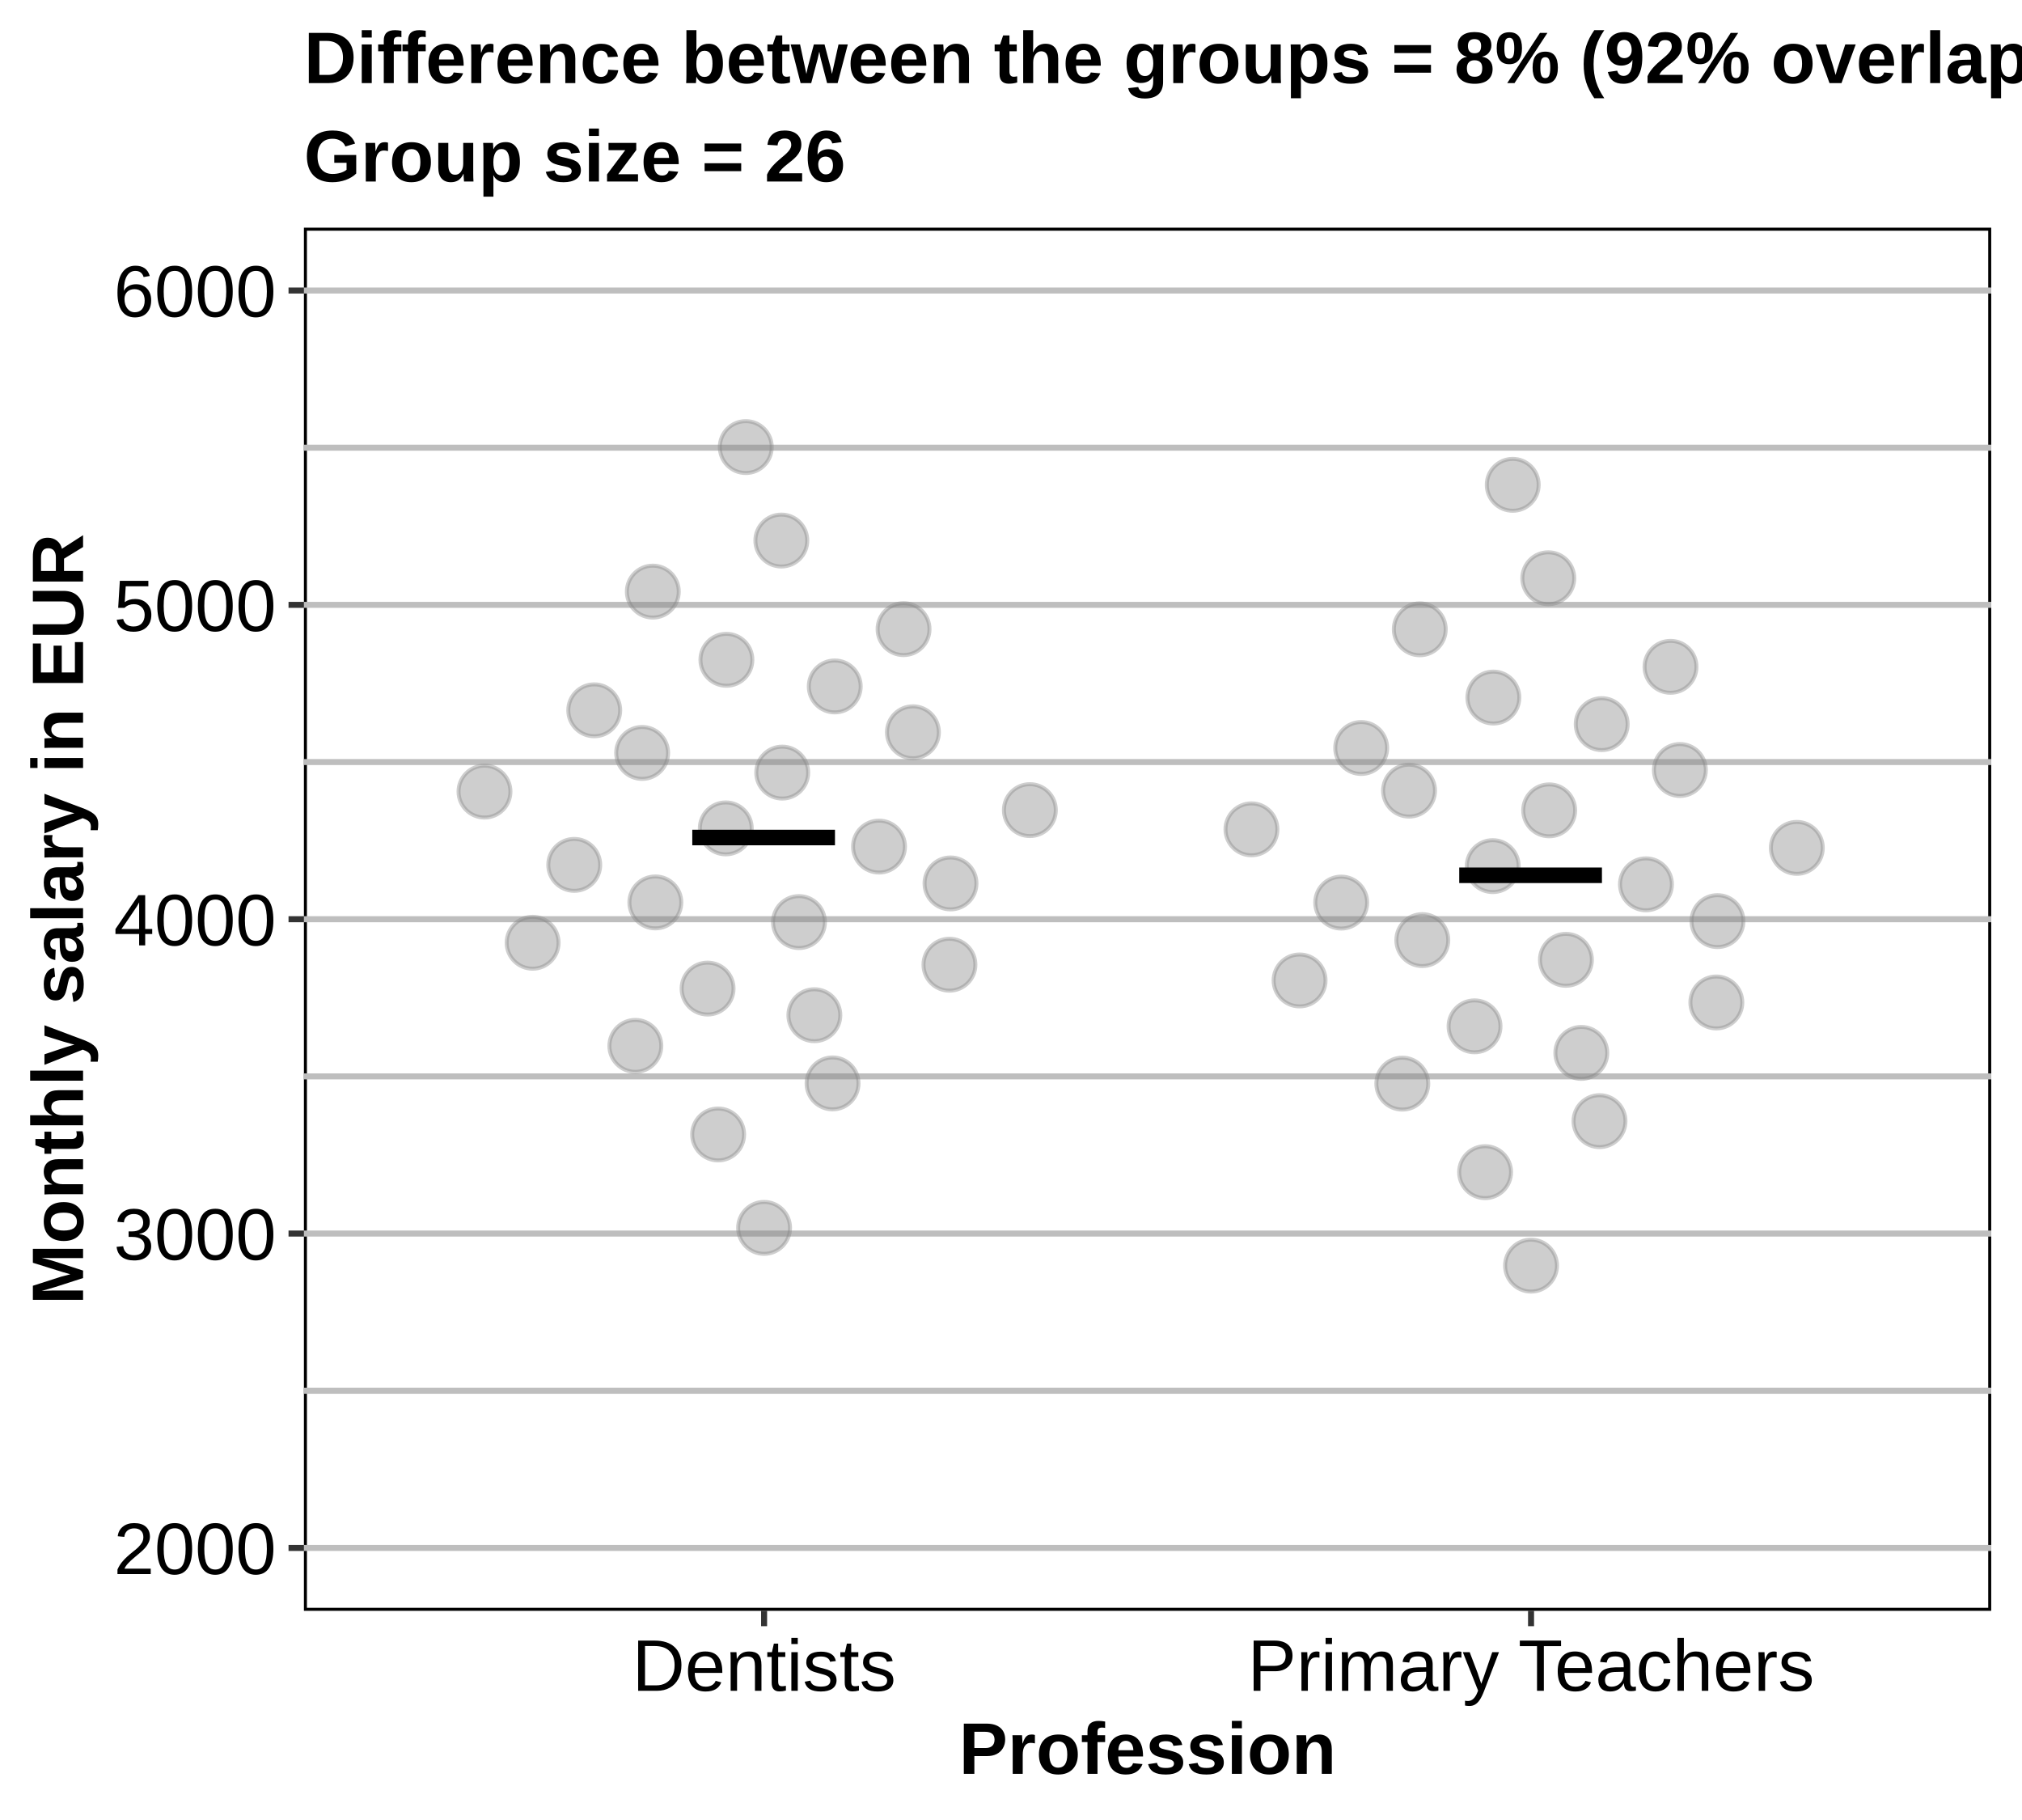
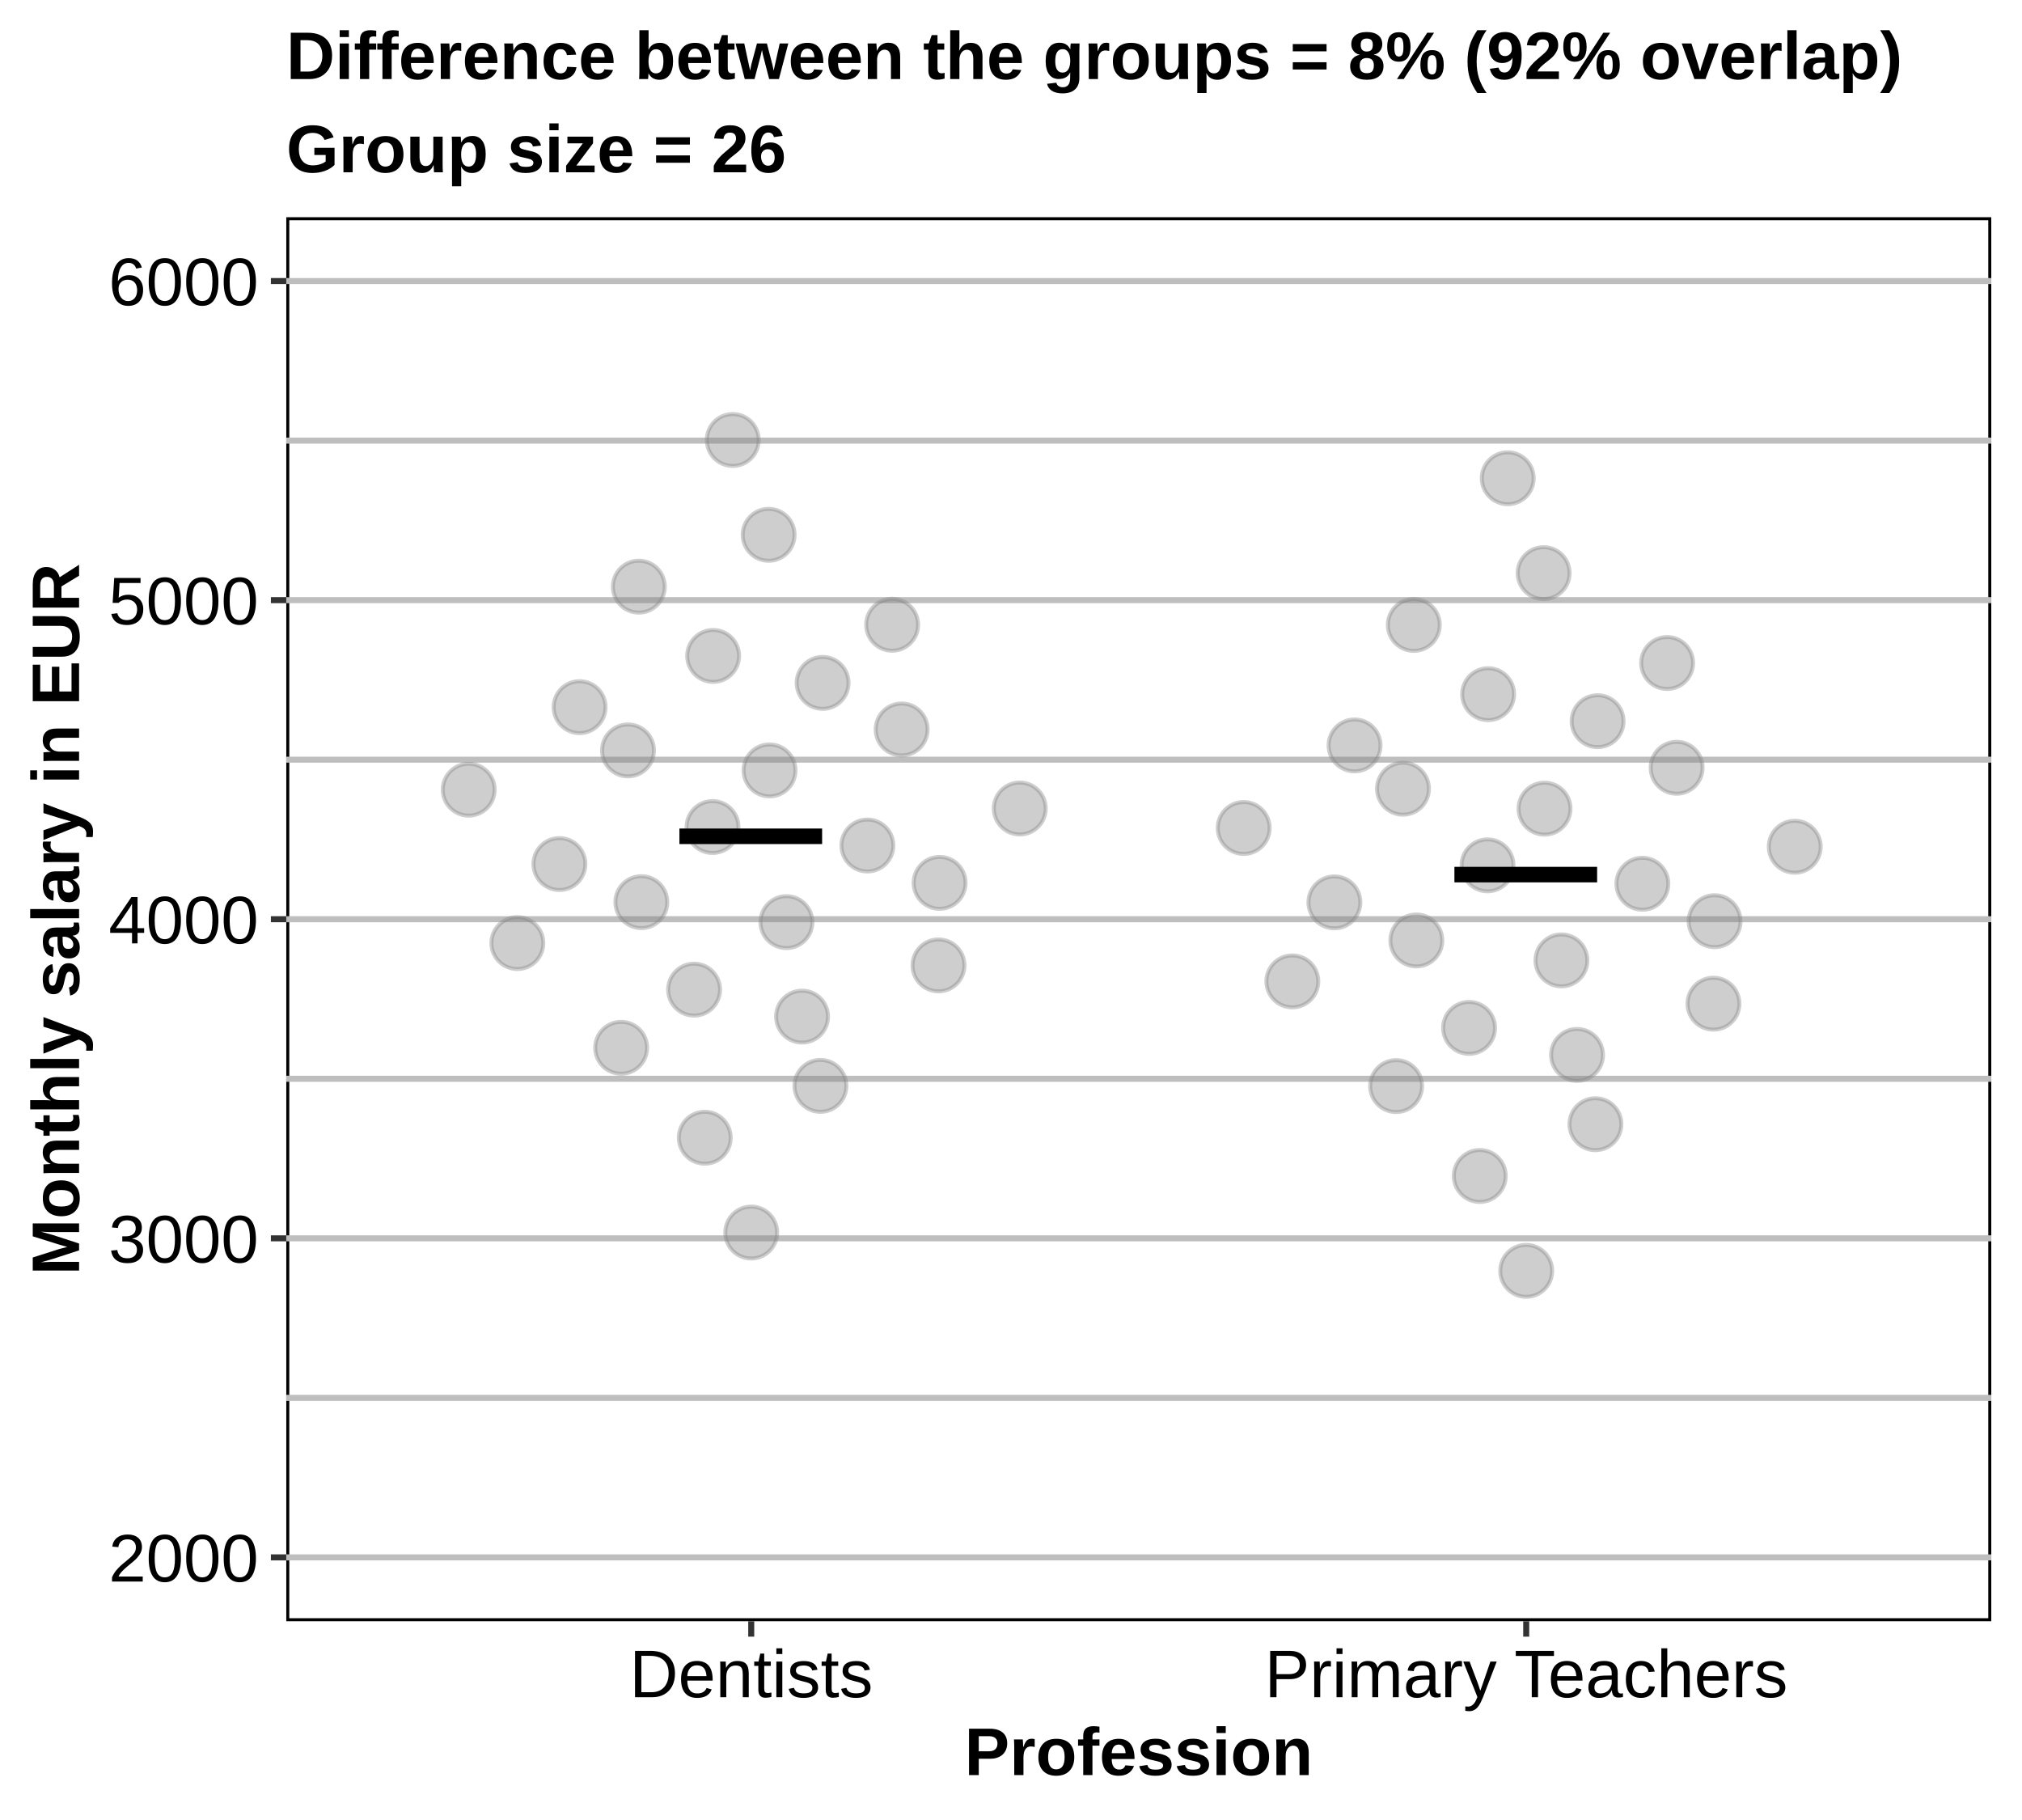
<svg xmlns="http://www.w3.org/2000/svg" class="svglite" width="360.00pt" height="324.00pt" viewBox="0 0 360.00 324.00">
  <defs>
    <style type="text/css">
    .svglite line, .svglite polyline, .svglite polygon, .svglite path, .svglite rect, .svglite circle {
      fill: none;
      stroke: #000000;
      stroke-linecap: round;
      stroke-linejoin: round;
      stroke-miterlimit: 10.00;
    }
    .svglite text {
      white-space: pre;
    }
  </style>
  </defs>
  <rect width="100%" height="100%" style="stroke: none; fill: #FFFFFF;" />
  <defs>
    <clipPath id="cpMC4wMHwzNjAuMDB8MC4wMHwzMjQuMDA=">
      <rect x="0.00" y="0.00" width="360.00" height="324.00" />
    </clipPath>
  </defs>
  <g clip-path="url(#cpMC4wMHwzNjAuMDB8MC4wMHwzMjQuMDA=)">
    <rect x="0.00" y="0.00" width="360.00" height="324.00" style="stroke-width: 1.07; stroke: #FFFFFF; fill: #FFFFFF;" />
  </g>
  <defs>
-     <clipPath id="cpNTQuMTF8MzU0LjUyfDQwLjUzfDI4Ni43Ng==">
-       <rect x="54.11" y="40.53" width="300.41" height="246.23" />
+     <clipPath id="cpNTAuOTd8MzU0LjUyfDM4LjY3fDI4OC42Mg==">
+       <rect x="50.97" y="38.67" width="303.56" height="249.94" />
    </clipPath>
  </defs>
-   <g clip-path="url(#cpNTQuMTF8MzU0LjUyfDQwLjUzfDI4Ni43Ng==)">
-     <rect x="54.11" y="40.53" width="300.41" height="246.23" style="stroke-width: 1.07; fill: #FFFFFF;" />
-     <polyline points="54.11,247.59 354.52,247.59 " style="stroke-width: 1.07; stroke: #BEBEBE; stroke-linecap: butt;" />
-     <polyline points="54.11,191.62 354.52,191.62 " style="stroke-width: 1.07; stroke: #BEBEBE; stroke-linecap: butt;" />
-     <polyline points="54.11,135.66 354.52,135.66 " style="stroke-width: 1.07; stroke: #BEBEBE; stroke-linecap: butt;" />
-     <polyline points="54.11,79.70 354.52,79.70 " style="stroke-width: 1.07; stroke: #BEBEBE; stroke-linecap: butt;" />
-     <polyline points="54.11,275.57 354.52,275.57 " style="stroke-width: 1.07; stroke: #BEBEBE; stroke-linecap: butt;" />
-     <polyline points="54.11,219.60 354.52,219.60 " style="stroke-width: 1.07; stroke: #BEBEBE; stroke-linecap: butt;" />
-     <polyline points="54.11,163.64 354.52,163.64 " style="stroke-width: 1.07; stroke: #BEBEBE; stroke-linecap: butt;" />
-     <polyline points="54.11,107.68 354.52,107.68 " style="stroke-width: 1.07; stroke: #BEBEBE; stroke-linecap: butt;" />
-     <polyline points="54.11,51.72 354.52,51.72 " style="stroke-width: 1.07; stroke: #BEBEBE; stroke-linecap: butt;" />
-     <circle cx="136.04" cy="218.59" r="4.62" style="stroke-width: 0.71; stroke: #848484; stroke-opacity: 0.40; fill: #848484; fill-opacity: 0.40;" />
-     <circle cx="127.86" cy="201.96" r="4.62" style="stroke-width: 0.71; stroke: #848484; stroke-opacity: 0.40; fill: #848484; fill-opacity: 0.40;" />
-     <circle cx="148.23" cy="192.87" r="4.62" style="stroke-width: 0.71; stroke: #848484; stroke-opacity: 0.40; fill: #848484; fill-opacity: 0.40;" />
-     <circle cx="113.12" cy="186.19" r="4.62" style="stroke-width: 0.71; stroke: #848484; stroke-opacity: 0.40; fill: #848484; fill-opacity: 0.40;" />
-     <circle cx="144.99" cy="180.73" r="4.62" style="stroke-width: 0.71; stroke: #848484; stroke-opacity: 0.40; fill: #848484; fill-opacity: 0.40;" />
-     <circle cx="125.98" cy="175.99" r="4.62" style="stroke-width: 0.71; stroke: #848484; stroke-opacity: 0.40; fill: #848484; fill-opacity: 0.40;" />
-     <circle cx="169.04" cy="171.74" r="4.62" style="stroke-width: 0.71; stroke: #848484; stroke-opacity: 0.40; fill: #848484; fill-opacity: 0.40;" />
-     <circle cx="94.83" cy="167.83" r="4.62" style="stroke-width: 0.71; stroke: #848484; stroke-opacity: 0.40; fill: #848484; fill-opacity: 0.40;" />
-     <circle cx="142.25" cy="164.15" r="4.62" style="stroke-width: 0.71; stroke: #848484; stroke-opacity: 0.40; fill: #848484; fill-opacity: 0.40;" />
-     <circle cx="116.68" cy="160.65" r="4.62" style="stroke-width: 0.71; stroke: #848484; stroke-opacity: 0.40; fill: #848484; fill-opacity: 0.40;" />
-     <circle cx="169.23" cy="157.27" r="4.62" style="stroke-width: 0.71; stroke: #848484; stroke-opacity: 0.40; fill: #848484; fill-opacity: 0.40;" />
-     <circle cx="102.24" cy="153.97" r="4.62" style="stroke-width: 0.71; stroke: #848484; stroke-opacity: 0.40; fill: #848484; fill-opacity: 0.40;" />
-     <circle cx="156.50" cy="150.71" r="4.62" style="stroke-width: 0.71; stroke: #848484; stroke-opacity: 0.40; fill: #848484; fill-opacity: 0.40;" />
-     <circle cx="129.22" cy="147.47" r="4.62" style="stroke-width: 0.71; stroke: #848484; stroke-opacity: 0.40; fill: #848484; fill-opacity: 0.40;" />
-     <circle cx="183.36" cy="144.22" r="4.62" style="stroke-width: 0.71; stroke: #848484; stroke-opacity: 0.40; fill: #848484; fill-opacity: 0.40;" />
-     <circle cx="86.26" cy="140.92" r="4.62" style="stroke-width: 0.71; stroke: #848484; stroke-opacity: 0.40; fill: #848484; fill-opacity: 0.40;" />
-     <circle cx="139.27" cy="137.54" r="4.62" style="stroke-width: 0.71; stroke: #848484; stroke-opacity: 0.40; fill: #848484; fill-opacity: 0.40;" />
-     <circle cx="114.33" cy="134.04" r="4.62" style="stroke-width: 0.71; stroke: #848484; stroke-opacity: 0.40; fill: #848484; fill-opacity: 0.40;" />
-     <circle cx="162.54" cy="130.36" r="4.62" style="stroke-width: 0.71; stroke: #848484; stroke-opacity: 0.40; fill: #848484; fill-opacity: 0.40;" />
-     <circle cx="105.80" cy="126.45" r="4.62" style="stroke-width: 0.71; stroke: #848484; stroke-opacity: 0.40; fill: #848484; fill-opacity: 0.40;" />
-     <circle cx="148.62" cy="122.20" r="4.62" style="stroke-width: 0.71; stroke: #848484; stroke-opacity: 0.40; fill: #848484; fill-opacity: 0.40;" />
-     <circle cx="129.33" cy="117.46" r="4.62" style="stroke-width: 0.71; stroke: #848484; stroke-opacity: 0.40; fill: #848484; fill-opacity: 0.40;" />
-     <circle cx="160.87" cy="112.00" r="4.62" style="stroke-width: 0.71; stroke: #848484; stroke-opacity: 0.40; fill: #848484; fill-opacity: 0.40;" />
-     <circle cx="116.23" cy="105.32" r="4.62" style="stroke-width: 0.71; stroke: #848484; stroke-opacity: 0.40; fill: #848484; fill-opacity: 0.40;" />
-     <circle cx="139.11" cy="96.23" r="4.62" style="stroke-width: 0.71; stroke: #848484; stroke-opacity: 0.40; fill: #848484; fill-opacity: 0.40;" />
-     <circle cx="132.78" cy="79.59" r="4.62" style="stroke-width: 0.71; stroke: #848484; stroke-opacity: 0.40; fill: #848484; fill-opacity: 0.40;" />
-     <circle cx="272.59" cy="225.31" r="4.62" style="stroke-width: 0.71; stroke: #848484; stroke-opacity: 0.40; fill: #848484; fill-opacity: 0.40;" />
-     <circle cx="264.41" cy="208.67" r="4.62" style="stroke-width: 0.71; stroke: #848484; stroke-opacity: 0.40; fill: #848484; fill-opacity: 0.40;" />
-     <circle cx="284.78" cy="199.59" r="4.62" style="stroke-width: 0.71; stroke: #848484; stroke-opacity: 0.40; fill: #848484; fill-opacity: 0.40;" />
-     <circle cx="249.67" cy="192.91" r="4.62" style="stroke-width: 0.71; stroke: #848484; stroke-opacity: 0.40; fill: #848484; fill-opacity: 0.40;" />
-     <circle cx="281.54" cy="187.44" r="4.62" style="stroke-width: 0.71; stroke: #848484; stroke-opacity: 0.40; fill: #848484; fill-opacity: 0.40;" />
-     <circle cx="262.53" cy="182.71" r="4.62" style="stroke-width: 0.71; stroke: #848484; stroke-opacity: 0.40; fill: #848484; fill-opacity: 0.40;" />
-     <circle cx="305.58" cy="178.46" r="4.62" style="stroke-width: 0.71; stroke: #848484; stroke-opacity: 0.40; fill: #848484; fill-opacity: 0.40;" />
-     <circle cx="231.38" cy="174.54" r="4.62" style="stroke-width: 0.71; stroke: #848484; stroke-opacity: 0.40; fill: #848484; fill-opacity: 0.40;" />
-     <circle cx="278.80" cy="170.87" r="4.62" style="stroke-width: 0.71; stroke: #848484; stroke-opacity: 0.40; fill: #848484; fill-opacity: 0.40;" />
-     <circle cx="253.23" cy="167.36" r="4.62" style="stroke-width: 0.71; stroke: #848484; stroke-opacity: 0.40; fill: #848484; fill-opacity: 0.40;" />
-     <circle cx="305.78" cy="163.98" r="4.62" style="stroke-width: 0.71; stroke: #848484; stroke-opacity: 0.40; fill: #848484; fill-opacity: 0.40;" />
-     <circle cx="238.79" cy="160.68" r="4.62" style="stroke-width: 0.71; stroke: #848484; stroke-opacity: 0.40; fill: #848484; fill-opacity: 0.40;" />
-     <circle cx="293.05" cy="157.43" r="4.62" style="stroke-width: 0.71; stroke: #848484; stroke-opacity: 0.40; fill: #848484; fill-opacity: 0.40;" />
-     <circle cx="265.77" cy="154.19" r="4.62" style="stroke-width: 0.71; stroke: #848484; stroke-opacity: 0.40; fill: #848484; fill-opacity: 0.40;" />
-     <circle cx="319.91" cy="150.94" r="4.62" style="stroke-width: 0.71; stroke: #848484; stroke-opacity: 0.40; fill: #848484; fill-opacity: 0.40;" />
-     <circle cx="222.81" cy="147.64" r="4.62" style="stroke-width: 0.71; stroke: #848484; stroke-opacity: 0.40; fill: #848484; fill-opacity: 0.40;" />
-     <circle cx="275.82" cy="144.26" r="4.62" style="stroke-width: 0.71; stroke: #848484; stroke-opacity: 0.40; fill: #848484; fill-opacity: 0.40;" />
-     <circle cx="250.87" cy="140.75" r="4.62" style="stroke-width: 0.71; stroke: #848484; stroke-opacity: 0.40; fill: #848484; fill-opacity: 0.40;" />
-     <circle cx="299.09" cy="137.08" r="4.62" style="stroke-width: 0.71; stroke: #848484; stroke-opacity: 0.40; fill: #848484; fill-opacity: 0.40;" />
-     <circle cx="242.35" cy="133.16" r="4.62" style="stroke-width: 0.71; stroke: #848484; stroke-opacity: 0.40; fill: #848484; fill-opacity: 0.40;" />
-     <circle cx="285.17" cy="128.91" r="4.62" style="stroke-width: 0.71; stroke: #848484; stroke-opacity: 0.40; fill: #848484; fill-opacity: 0.40;" />
-     <circle cx="265.88" cy="124.18" r="4.62" style="stroke-width: 0.71; stroke: #848484; stroke-opacity: 0.40; fill: #848484; fill-opacity: 0.40;" />
-     <circle cx="297.42" cy="118.71" r="4.62" style="stroke-width: 0.71; stroke: #848484; stroke-opacity: 0.40; fill: #848484; fill-opacity: 0.40;" />
-     <circle cx="252.78" cy="112.03" r="4.62" style="stroke-width: 0.71; stroke: #848484; stroke-opacity: 0.40; fill: #848484; fill-opacity: 0.40;" />
-     <circle cx="275.66" cy="102.94" r="4.62" style="stroke-width: 0.71; stroke: #848484; stroke-opacity: 0.40; fill: #848484; fill-opacity: 0.40;" />
-     <circle cx="269.33" cy="86.31" r="4.62" style="stroke-width: 0.71; stroke: #848484; stroke-opacity: 0.40; fill: #848484; fill-opacity: 0.40;" />
-     <text x="136.04" y="141.81" text-anchor="middle" style="font-size: 43.62px; font-family: &quot;Arial&quot;;" textLength="24.26px" lengthAdjust="spacingAndGlyphs">_</text>
-     <text x="272.59" y="148.53" text-anchor="middle" style="font-size: 43.62px; font-family: &quot;Arial&quot;;" textLength="24.26px" lengthAdjust="spacingAndGlyphs">_</text>
+   <g clip-path="url(#cpNTAuOTd8MzU0LjUyfDM4LjY3fDI4OC42Mg==)">
+     <rect x="50.97" y="38.67" width="303.56" height="249.94" style="stroke-width: 1.07; fill: #FFFFFF;" />
+     <polyline points="50.97,248.85 354.52,248.85 " style="stroke-width: 1.07; stroke: #BEBEBE; stroke-linecap: butt;" />
+     <polyline points="50.97,192.05 354.52,192.05 " style="stroke-width: 1.07; stroke: #BEBEBE; stroke-linecap: butt;" />
+     <polyline points="50.97,135.24 354.52,135.24 " style="stroke-width: 1.07; stroke: #BEBEBE; stroke-linecap: butt;" />
+     <polyline points="50.97,78.44 354.52,78.44 " style="stroke-width: 1.07; stroke: #BEBEBE; stroke-linecap: butt;" />
+     <polyline points="50.97,277.25 354.52,277.25 " style="stroke-width: 1.07; stroke: #BEBEBE; stroke-linecap: butt;" />
+     <polyline points="50.97,220.45 354.52,220.45 " style="stroke-width: 1.07; stroke: #BEBEBE; stroke-linecap: butt;" />
+     <polyline points="50.97,163.64 354.52,163.64 " style="stroke-width: 1.07; stroke: #BEBEBE; stroke-linecap: butt;" />
+     <polyline points="50.97,106.84 354.52,106.84 " style="stroke-width: 1.07; stroke: #BEBEBE; stroke-linecap: butt;" />
+     <polyline points="50.97,50.03 354.52,50.03 " style="stroke-width: 1.07; stroke: #BEBEBE; stroke-linecap: butt;" />
+     <circle cx="133.75" cy="219.42" r="4.62" style="stroke-width: 0.71; stroke: #848484; stroke-opacity: 0.40; fill: #848484; fill-opacity: 0.40;" />
+     <circle cx="125.48" cy="202.54" r="4.62" style="stroke-width: 0.71; stroke: #848484; stroke-opacity: 0.40; fill: #848484; fill-opacity: 0.40;" />
+     <circle cx="146.07" cy="193.31" r="4.62" style="stroke-width: 0.71; stroke: #848484; stroke-opacity: 0.40; fill: #848484; fill-opacity: 0.40;" />
+     <circle cx="110.59" cy="186.53" r="4.62" style="stroke-width: 0.71; stroke: #848484; stroke-opacity: 0.40; fill: #848484; fill-opacity: 0.40;" />
+     <circle cx="142.80" cy="180.98" r="4.62" style="stroke-width: 0.71; stroke: #848484; stroke-opacity: 0.40; fill: #848484; fill-opacity: 0.40;" />
+     <circle cx="123.58" cy="176.18" r="4.62" style="stroke-width: 0.71; stroke: #848484; stroke-opacity: 0.40; fill: #848484; fill-opacity: 0.40;" />
+     <circle cx="167.09" cy="171.86" r="4.62" style="stroke-width: 0.71; stroke: #848484; stroke-opacity: 0.40; fill: #848484; fill-opacity: 0.40;" />
+     <circle cx="92.11" cy="167.89" r="4.62" style="stroke-width: 0.71; stroke: #848484; stroke-opacity: 0.40; fill: #848484; fill-opacity: 0.40;" />
+     <circle cx="140.02" cy="164.16" r="4.62" style="stroke-width: 0.71; stroke: #848484; stroke-opacity: 0.40; fill: #848484; fill-opacity: 0.40;" />
+     <circle cx="114.19" cy="160.60" r="4.62" style="stroke-width: 0.71; stroke: #848484; stroke-opacity: 0.40; fill: #848484; fill-opacity: 0.40;" />
+     <circle cx="167.29" cy="157.17" r="4.62" style="stroke-width: 0.71; stroke: #848484; stroke-opacity: 0.40; fill: #848484; fill-opacity: 0.40;" />
+     <circle cx="99.60" cy="153.82" r="4.62" style="stroke-width: 0.71; stroke: #848484; stroke-opacity: 0.40; fill: #848484; fill-opacity: 0.40;" />
+     <circle cx="154.43" cy="150.52" r="4.62" style="stroke-width: 0.71; stroke: #848484; stroke-opacity: 0.40; fill: #848484; fill-opacity: 0.40;" />
+     <circle cx="126.86" cy="147.23" r="4.62" style="stroke-width: 0.71; stroke: #848484; stroke-opacity: 0.40; fill: #848484; fill-opacity: 0.40;" />
+     <circle cx="181.56" cy="143.93" r="4.62" style="stroke-width: 0.71; stroke: #848484; stroke-opacity: 0.40; fill: #848484; fill-opacity: 0.40;" />
+     <circle cx="83.45" cy="140.58" r="4.62" style="stroke-width: 0.71; stroke: #848484; stroke-opacity: 0.40; fill: #848484; fill-opacity: 0.40;" />
+     <circle cx="137.01" cy="137.15" r="4.62" style="stroke-width: 0.71; stroke: #848484; stroke-opacity: 0.40; fill: #848484; fill-opacity: 0.40;" />
+     <circle cx="111.81" cy="133.59" r="4.62" style="stroke-width: 0.71; stroke: #848484; stroke-opacity: 0.40; fill: #848484; fill-opacity: 0.40;" />
+     <circle cx="160.53" cy="129.86" r="4.62" style="stroke-width: 0.71; stroke: #848484; stroke-opacity: 0.40; fill: #848484; fill-opacity: 0.40;" />
+     <circle cx="103.19" cy="125.89" r="4.62" style="stroke-width: 0.71; stroke: #848484; stroke-opacity: 0.40; fill: #848484; fill-opacity: 0.40;" />
+     <circle cx="146.46" cy="121.57" r="4.62" style="stroke-width: 0.71; stroke: #848484; stroke-opacity: 0.40; fill: #848484; fill-opacity: 0.40;" />
+     <circle cx="126.97" cy="116.77" r="4.62" style="stroke-width: 0.71; stroke: #848484; stroke-opacity: 0.40; fill: #848484; fill-opacity: 0.40;" />
+     <circle cx="158.84" cy="111.22" r="4.62" style="stroke-width: 0.71; stroke: #848484; stroke-opacity: 0.40; fill: #848484; fill-opacity: 0.40;" />
+     <circle cx="113.74" cy="104.44" r="4.62" style="stroke-width: 0.71; stroke: #848484; stroke-opacity: 0.40; fill: #848484; fill-opacity: 0.40;" />
+     <circle cx="136.85" cy="95.21" r="4.62" style="stroke-width: 0.71; stroke: #848484; stroke-opacity: 0.40; fill: #848484; fill-opacity: 0.40;" />
+     <circle cx="130.46" cy="78.33" r="4.62" style="stroke-width: 0.71; stroke: #848484; stroke-opacity: 0.40; fill: #848484; fill-opacity: 0.40;" />
+     <circle cx="271.73" cy="226.24" r="4.62" style="stroke-width: 0.71; stroke: #848484; stroke-opacity: 0.40; fill: #848484; fill-opacity: 0.40;" />
+     <circle cx="263.46" cy="209.35" r="4.62" style="stroke-width: 0.71; stroke: #848484; stroke-opacity: 0.40; fill: #848484; fill-opacity: 0.40;" />
+     <circle cx="284.05" cy="200.13" r="4.62" style="stroke-width: 0.71; stroke: #848484; stroke-opacity: 0.40; fill: #848484; fill-opacity: 0.40;" />
+     <circle cx="248.57" cy="193.35" r="4.62" style="stroke-width: 0.71; stroke: #848484; stroke-opacity: 0.40; fill: #848484; fill-opacity: 0.40;" />
+     <circle cx="280.78" cy="187.80" r="4.62" style="stroke-width: 0.71; stroke: #848484; stroke-opacity: 0.40; fill: #848484; fill-opacity: 0.40;" />
+     <circle cx="261.56" cy="182.99" r="4.62" style="stroke-width: 0.71; stroke: #848484; stroke-opacity: 0.40; fill: #848484; fill-opacity: 0.40;" />
+     <circle cx="305.07" cy="178.68" r="4.62" style="stroke-width: 0.71; stroke: #848484; stroke-opacity: 0.40; fill: #848484; fill-opacity: 0.40;" />
+     <circle cx="230.09" cy="174.71" r="4.62" style="stroke-width: 0.71; stroke: #848484; stroke-opacity: 0.40; fill: #848484; fill-opacity: 0.40;" />
+     <circle cx="278.00" cy="170.97" r="4.62" style="stroke-width: 0.71; stroke: #848484; stroke-opacity: 0.40; fill: #848484; fill-opacity: 0.40;" />
+     <circle cx="252.17" cy="167.42" r="4.62" style="stroke-width: 0.71; stroke: #848484; stroke-opacity: 0.40; fill: #848484; fill-opacity: 0.40;" />
+     <circle cx="305.27" cy="163.99" r="4.62" style="stroke-width: 0.71; stroke: #848484; stroke-opacity: 0.40; fill: #848484; fill-opacity: 0.40;" />
+     <circle cx="237.58" cy="160.64" r="4.62" style="stroke-width: 0.71; stroke: #848484; stroke-opacity: 0.40; fill: #848484; fill-opacity: 0.40;" />
+     <circle cx="292.41" cy="157.33" r="4.62" style="stroke-width: 0.71; stroke: #848484; stroke-opacity: 0.40; fill: #848484; fill-opacity: 0.40;" />
+     <circle cx="264.84" cy="154.05" r="4.62" style="stroke-width: 0.71; stroke: #848484; stroke-opacity: 0.40; fill: #848484; fill-opacity: 0.40;" />
+     <circle cx="319.54" cy="150.74" r="4.62" style="stroke-width: 0.71; stroke: #848484; stroke-opacity: 0.40; fill: #848484; fill-opacity: 0.40;" />
+     <circle cx="221.43" cy="147.40" r="4.62" style="stroke-width: 0.71; stroke: #848484; stroke-opacity: 0.40; fill: #848484; fill-opacity: 0.40;" />
+     <circle cx="274.99" cy="143.96" r="4.62" style="stroke-width: 0.71; stroke: #848484; stroke-opacity: 0.40; fill: #848484; fill-opacity: 0.40;" />
+     <circle cx="249.79" cy="140.41" r="4.62" style="stroke-width: 0.71; stroke: #848484; stroke-opacity: 0.40; fill: #848484; fill-opacity: 0.40;" />
+     <circle cx="298.51" cy="136.68" r="4.62" style="stroke-width: 0.71; stroke: #848484; stroke-opacity: 0.40; fill: #848484; fill-opacity: 0.40;" />
+     <circle cx="241.17" cy="132.70" r="4.62" style="stroke-width: 0.71; stroke: #848484; stroke-opacity: 0.40; fill: #848484; fill-opacity: 0.40;" />
+     <circle cx="284.44" cy="128.39" r="4.62" style="stroke-width: 0.71; stroke: #848484; stroke-opacity: 0.40; fill: #848484; fill-opacity: 0.40;" />
+     <circle cx="264.95" cy="123.58" r="4.62" style="stroke-width: 0.71; stroke: #848484; stroke-opacity: 0.40; fill: #848484; fill-opacity: 0.40;" />
+     <circle cx="296.82" cy="118.03" r="4.62" style="stroke-width: 0.71; stroke: #848484; stroke-opacity: 0.40; fill: #848484; fill-opacity: 0.40;" />
+     <circle cx="251.72" cy="111.25" r="4.62" style="stroke-width: 0.71; stroke: #848484; stroke-opacity: 0.40; fill: #848484; fill-opacity: 0.40;" />
+     <circle cx="274.83" cy="102.03" r="4.62" style="stroke-width: 0.71; stroke: #848484; stroke-opacity: 0.40; fill: #848484; fill-opacity: 0.40;" />
+     <circle cx="268.44" cy="85.14" r="4.62" style="stroke-width: 0.71; stroke: #848484; stroke-opacity: 0.40; fill: #848484; fill-opacity: 0.40;" />
+     <text x="133.75" y="141.59" text-anchor="middle" style="font-size: 43.62px; font-family: &quot;Arial&quot;;" textLength="24.26px" lengthAdjust="spacingAndGlyphs">_</text>
+     <text x="271.73" y="148.41" text-anchor="middle" style="font-size: 43.62px; font-family: &quot;Arial&quot;;" textLength="24.26px" lengthAdjust="spacingAndGlyphs">_</text>
  </g>
  <g clip-path="url(#cpMC4wMHwzNjAuMDB8MC4wMHwzMjQuMDA=)">
-     <text x="49.18" y="280.22" text-anchor="end" style="font-size: 13.00px; font-family: &quot;Arial&quot;;" textLength="28.92px" lengthAdjust="spacingAndGlyphs">2000</text>
-     <text x="49.18" y="224.26" text-anchor="end" style="font-size: 13.00px; font-family: &quot;Arial&quot;;" textLength="28.92px" lengthAdjust="spacingAndGlyphs">3000</text>
-     <text x="49.18" y="168.30" text-anchor="end" style="font-size: 13.00px; font-family: &quot;Arial&quot;;" textLength="28.92px" lengthAdjust="spacingAndGlyphs">4000</text>
-     <text x="49.18" y="112.34" text-anchor="end" style="font-size: 13.00px; font-family: &quot;Arial&quot;;" textLength="28.92px" lengthAdjust="spacingAndGlyphs">5000</text>
-     <text x="49.18" y="56.38" text-anchor="end" style="font-size: 13.00px; font-family: &quot;Arial&quot;;" textLength="28.92px" lengthAdjust="spacingAndGlyphs">6000</text>
-     <polyline points="51.37,275.57 54.11,275.57 " style="stroke-width: 1.07; stroke: #333333; stroke-linecap: butt;" />
-     <polyline points="51.37,219.60 54.11,219.60 " style="stroke-width: 1.07; stroke: #333333; stroke-linecap: butt;" />
-     <polyline points="51.37,163.64 54.11,163.64 " style="stroke-width: 1.07; stroke: #333333; stroke-linecap: butt;" />
-     <polyline points="51.37,107.68 54.11,107.68 " style="stroke-width: 1.07; stroke: #333333; stroke-linecap: butt;" />
-     <polyline points="51.37,51.72 54.11,51.72 " style="stroke-width: 1.07; stroke: #333333; stroke-linecap: butt;" />
-     <polyline points="136.04,289.50 136.04,286.76 " style="stroke-width: 1.07; stroke: #333333; stroke-linecap: butt;" />
-     <polyline points="272.59,289.50 272.59,286.76 " style="stroke-width: 1.07; stroke: #333333; stroke-linecap: butt;" />
-     <text x="136.04" y="301.00" text-anchor="middle" style="font-size: 13.00px; font-family: &quot;Arial&quot;;" textLength="46.97px" lengthAdjust="spacingAndGlyphs">Dentists</text>
-     <text x="272.59" y="301.00" text-anchor="middle" style="font-size: 13.00px; font-family: &quot;Arial&quot;;" textLength="100.90px" lengthAdjust="spacingAndGlyphs">Primary Teachers</text>
-     <text x="204.32" y="315.78" text-anchor="middle" style="font-size: 13.00px; font-weight: bold; font-family: &quot;Arial&quot;;" textLength="67.19px" lengthAdjust="spacingAndGlyphs">Profession</text>
-     <text transform="translate(14.79,163.64) rotate(-90)" text-anchor="middle" style="font-size: 13.00px; font-weight: bold; font-family: &quot;Arial&quot;;" textLength="137.27px" lengthAdjust="spacingAndGlyphs">Monthly salary in EUR</text>
-     <text x="54.11" y="32.31" style="font-size: 13.00px; font-weight: bold; font-family: &quot;Arial&quot;;" textLength="96.47px" lengthAdjust="spacingAndGlyphs">Group size = 26</text>
-     <text x="54.11" y="14.79" style="font-size: 13.00px; font-weight: bold; font-family: &quot;Arial&quot;;" textLength="311.75px" lengthAdjust="spacingAndGlyphs">Difference between the groups = 8% (92% overlap)</text>
+     <text x="46.03" y="281.55" text-anchor="end" style="font-size: 12.00px; font-family: &quot;Arial&quot;;" textLength="26.70px" lengthAdjust="spacingAndGlyphs">2000</text>
+     <text x="46.03" y="224.75" text-anchor="end" style="font-size: 12.00px; font-family: &quot;Arial&quot;;" textLength="26.70px" lengthAdjust="spacingAndGlyphs">3000</text>
+     <text x="46.03" y="167.94" text-anchor="end" style="font-size: 12.00px; font-family: &quot;Arial&quot;;" textLength="26.70px" lengthAdjust="spacingAndGlyphs">4000</text>
+     <text x="46.03" y="111.14" text-anchor="end" style="font-size: 12.00px; font-family: &quot;Arial&quot;;" textLength="26.70px" lengthAdjust="spacingAndGlyphs">5000</text>
+     <text x="46.03" y="54.33" text-anchor="end" style="font-size: 12.00px; font-family: &quot;Arial&quot;;" textLength="26.70px" lengthAdjust="spacingAndGlyphs">6000</text>
+     <polyline points="48.23,277.25 50.97,277.25 " style="stroke-width: 1.07; stroke: #333333; stroke-linecap: butt;" />
+     <polyline points="48.23,220.45 50.97,220.45 " style="stroke-width: 1.07; stroke: #333333; stroke-linecap: butt;" />
+     <polyline points="48.23,163.64 50.97,163.64 " style="stroke-width: 1.07; stroke: #333333; stroke-linecap: butt;" />
+     <polyline points="48.23,106.84 50.97,106.84 " style="stroke-width: 1.07; stroke: #333333; stroke-linecap: butt;" />
+     <polyline points="48.23,50.03 50.97,50.03 " style="stroke-width: 1.07; stroke: #333333; stroke-linecap: butt;" />
+     <polyline points="133.75,291.36 133.75,288.62 " style="stroke-width: 1.07; stroke: #333333; stroke-linecap: butt;" />
+     <polyline points="271.73,291.36 271.73,288.62 " style="stroke-width: 1.07; stroke: #333333; stroke-linecap: butt;" />
+     <text x="133.75" y="302.14" text-anchor="middle" style="font-size: 12.00px; font-family: &quot;Arial&quot;;" textLength="43.36px" lengthAdjust="spacingAndGlyphs">Dentists</text>
+     <text x="271.73" y="302.14" text-anchor="middle" style="font-size: 12.00px; font-family: &quot;Arial&quot;;" textLength="93.16px" lengthAdjust="spacingAndGlyphs">Primary Teachers</text>
+     <text x="202.74" y="316.00" text-anchor="middle" style="font-size: 12.00px; font-weight: bold; font-family: &quot;Arial&quot;;" textLength="62.02px" lengthAdjust="spacingAndGlyphs">Profession</text>
+     <text transform="translate(14.08,163.64) rotate(-90)" text-anchor="middle" style="font-size: 12.00px; font-weight: bold; font-family: &quot;Arial&quot;;" textLength="126.71px" lengthAdjust="spacingAndGlyphs">Monthly salary in EUR</text>
+     <text x="50.97" y="30.67" style="font-size: 12.00px; font-weight: bold; font-family: &quot;Arial&quot;;" textLength="89.05px" lengthAdjust="spacingAndGlyphs">Group size = 26</text>
+     <text x="50.97" y="14.08" style="font-size: 12.00px; font-weight: bold; font-family: &quot;Arial&quot;;" textLength="287.77px" lengthAdjust="spacingAndGlyphs">Difference between the groups = 8% (92% overlap)</text>
  </g>
</svg>
